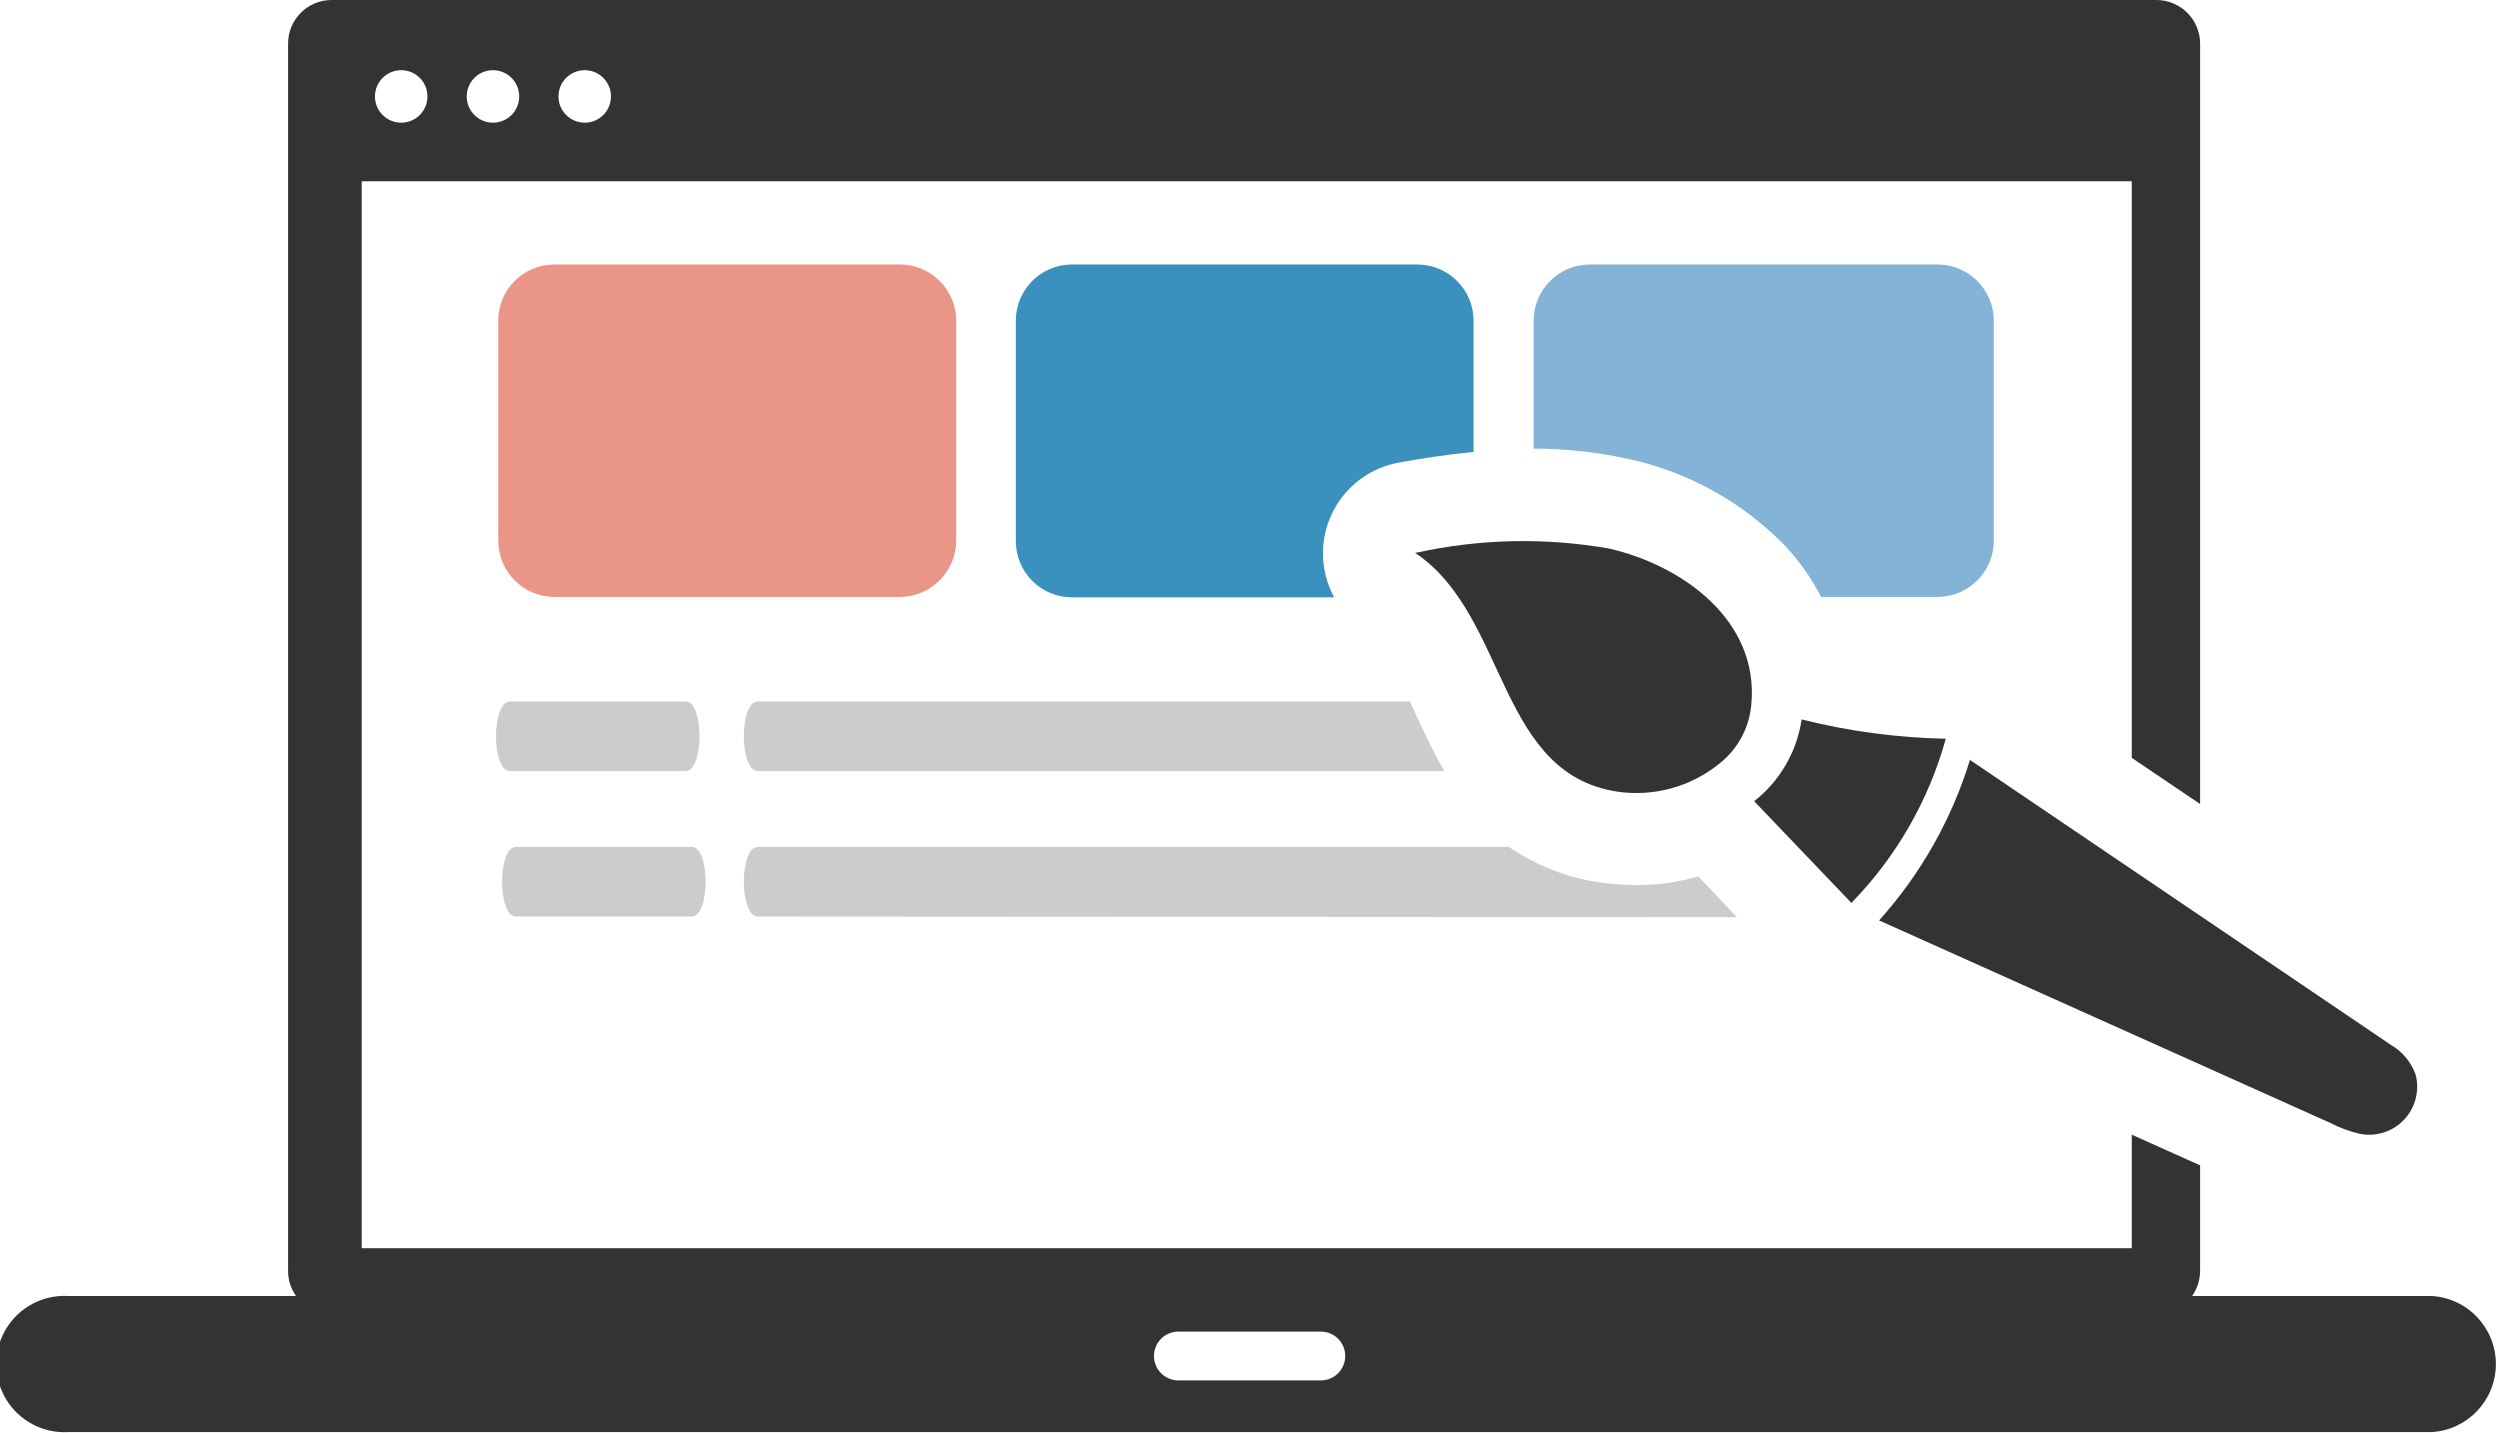
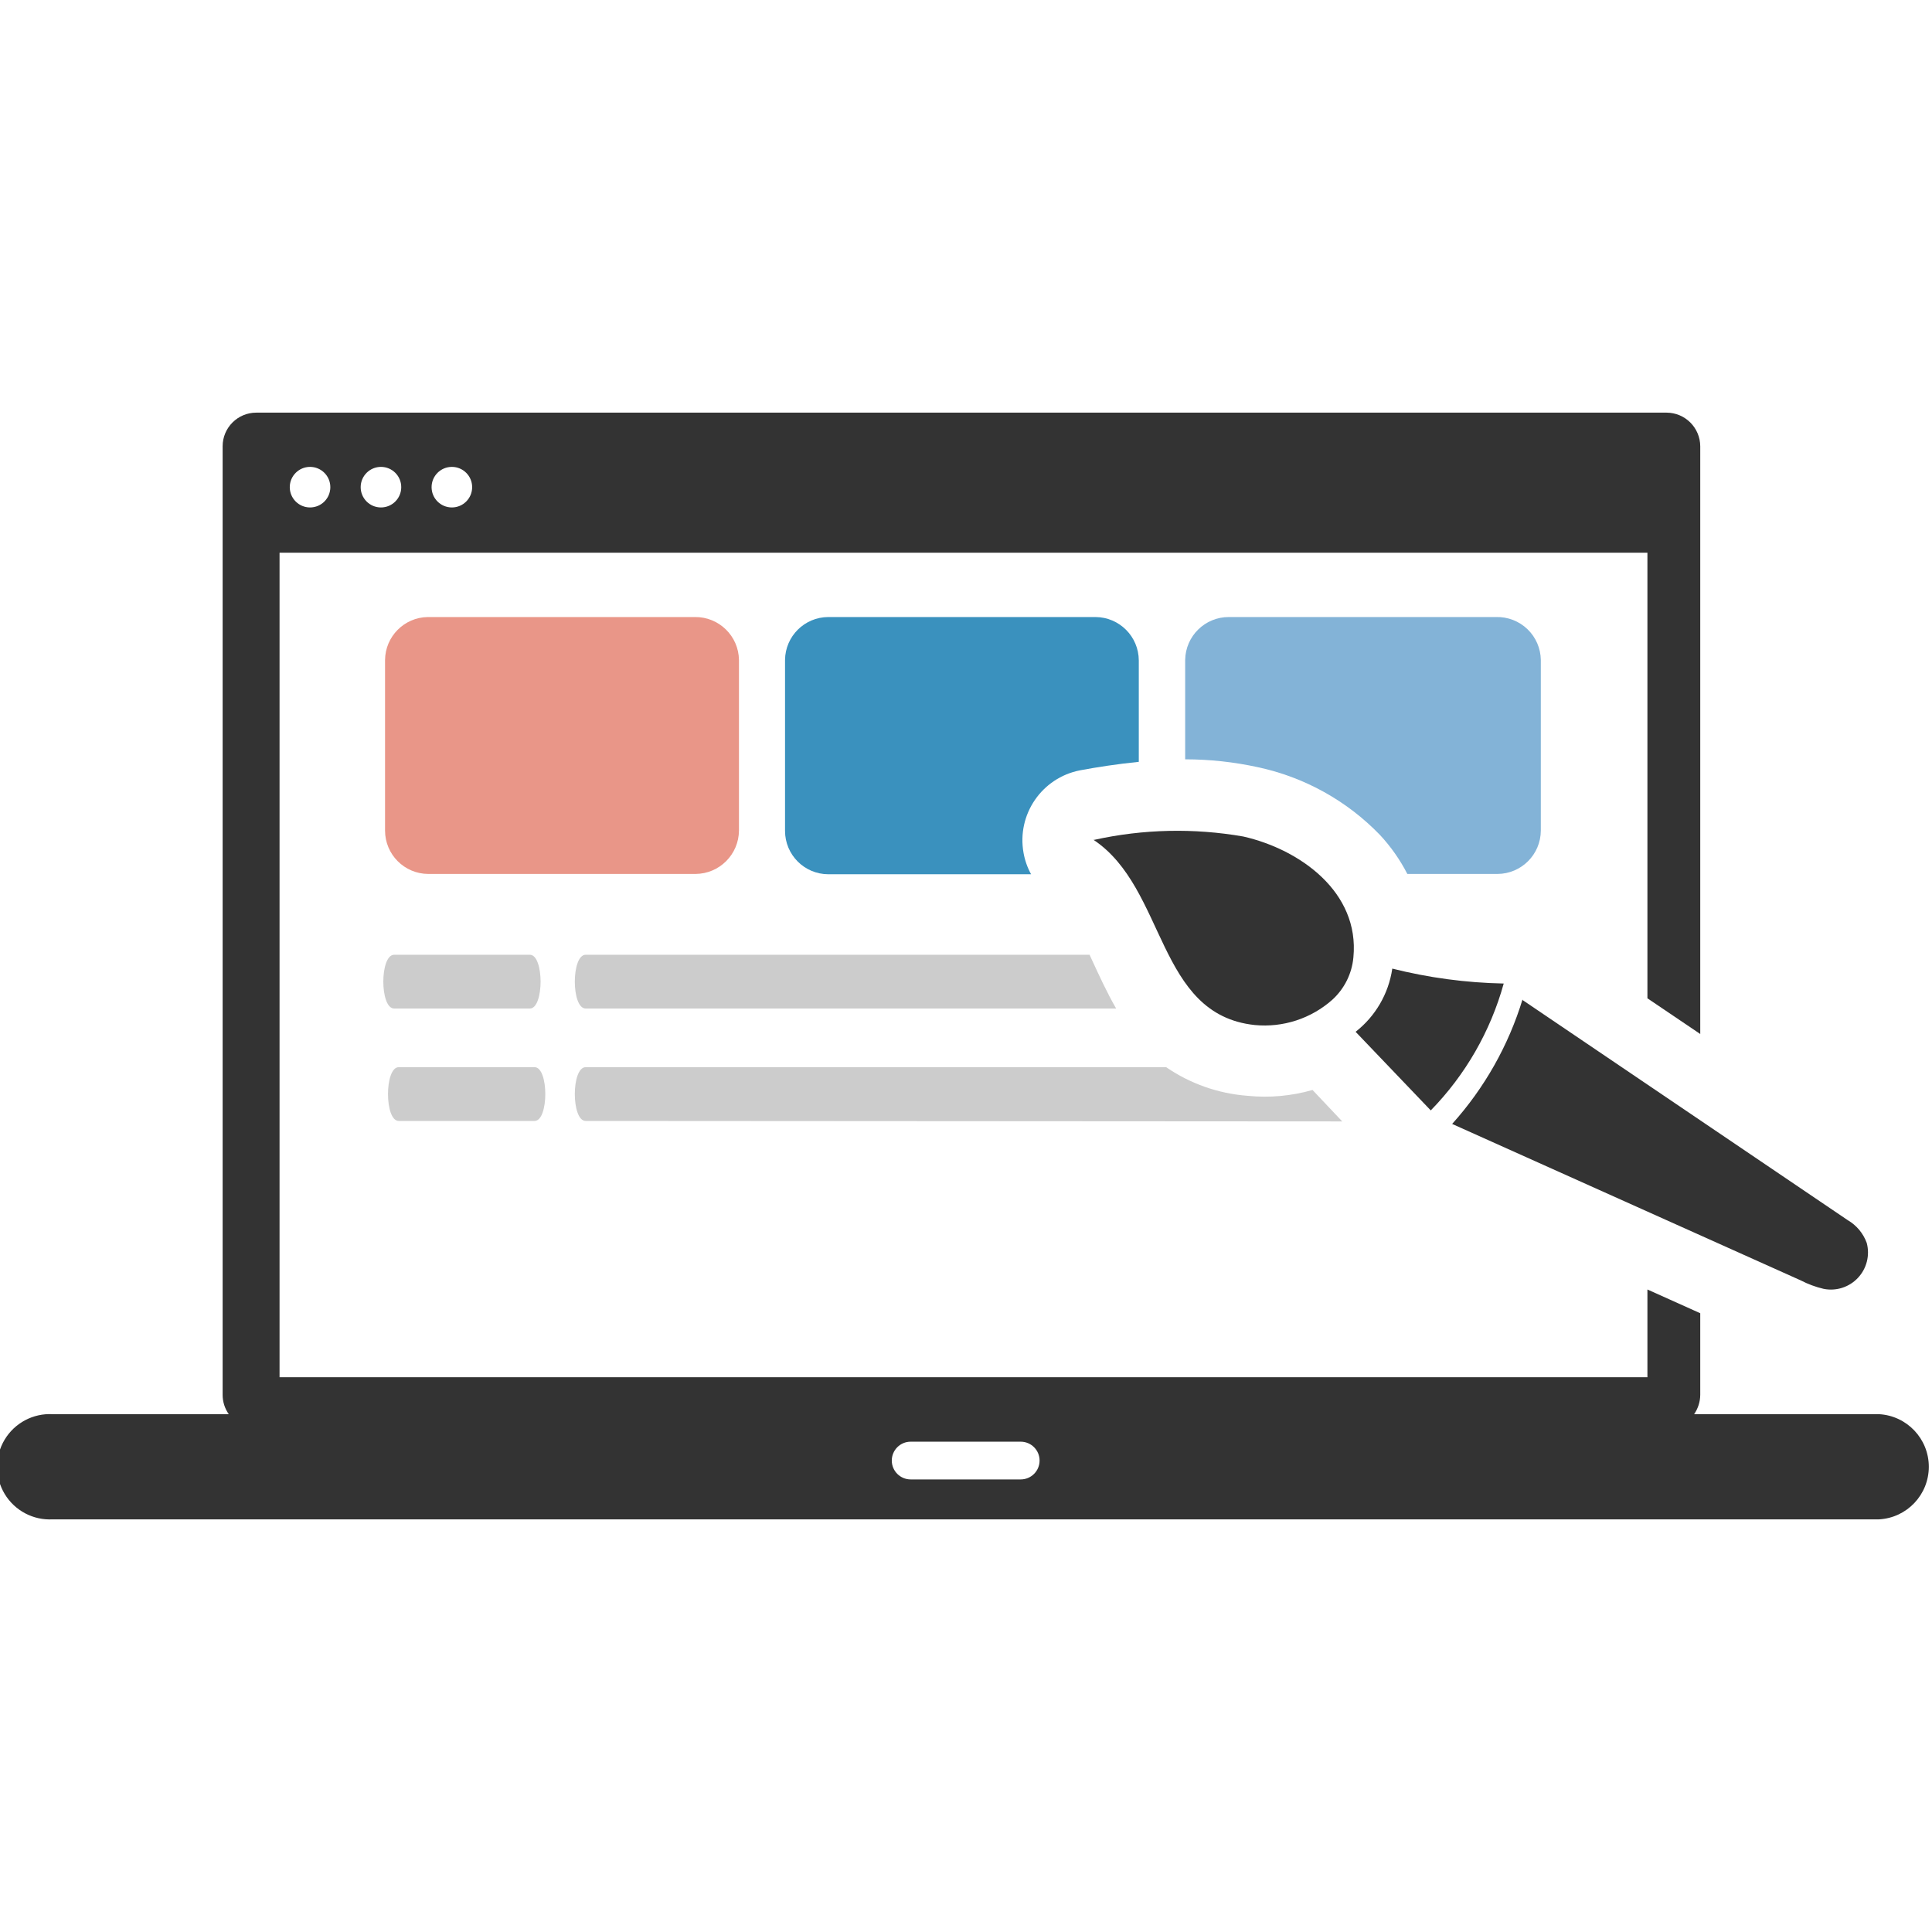
- <svg xmlns="http://www.w3.org/2000/svg" viewBox="0 0 122.88 70.39">
+ <svg xmlns="http://www.w3.org/2000/svg" width="50px" height="50px" viewBox="0 0 122.88 70.39">
  <defs>
    <style>.cls-1{fill:#333;}.cls-1,.cls-2,.cls-3,.cls-4,.cls-5{fill-rule:evenodd;}.cls-2{fill:#ccc;}.cls-3{fill:#83b3d7;}.cls-4{fill:#3a91be;}.cls-5{fill:#e99688;}</style>
  </defs>
  <path class="cls-1" d="M16.3,0H106a2.15,2.15,0,0,1,2.14,2.14V39.52l-3.36-2.27V8.91h-87V61.35h87V55.77l3.36,1.51v5.19a2.19,2.19,0,0,1-.39,1.23h11.76a3.35,3.35,0,0,1,0,6.69H3.35a3.35,3.35,0,1,1,0-6.69h11.2a2.12,2.12,0,0,1-.39-1.23V2.14A2.14,2.14,0,0,1,16.3,0ZM28.74,3.45a1.29,1.29,0,1,1-1.29,1.29,1.29,1.29,0,0,1,1.29-1.29Zm-4.51,0a1.29,1.29,0,1,1-1.29,1.29,1.29,1.29,0,0,1,1.29-1.29Zm-4.51,0a1.29,1.29,0,1,1-1.29,1.29,1.29,1.29,0,0,1,1.29-1.29Zm38.2,62h7a1.2,1.2,0,0,1,1.2,1.2h0a1.2,1.2,0,0,1-1.2,1.2h-7a1.2,1.2,0,0,1-1.2-1.2h0a1.2,1.2,0,0,1,1.2-1.2Z" />
  <path class="cls-2" d="M37.25,45.05c-.92,0-.92-3.42,0-3.42H74.17a10.55,10.55,0,0,0,5.17,1.82,11,11,0,0,0,4.14-.37l1.89,2Zm-11.89,0c-.91,0-.91-3.42,0-3.42H34c.91,0,.91,3.42,0,3.42Zm-.29-7.15c-.92,0-.92-3.42,0-3.42H33.7c.91,0,.91,3.42,0,3.42Zm12.18,0c-.92,0-.92-3.42,0-3.42H69.3l.1.22c.51,1.1,1,2.18,1.59,3.2Z" />
  <path class="cls-3" d="M78.16,13h17A2.77,2.77,0,0,1,98,15.73V26.58a2.77,2.77,0,0,1-2.76,2.76H89.51a11.07,11.07,0,0,0-1.75-2.49A15.21,15.21,0,0,0,80,22.55a21.7,21.7,0,0,0-4.62-.5V15.73A2.77,2.77,0,0,1,78.16,13Z" />
  <path class="cls-4" d="M52.68,13h17a2.77,2.77,0,0,1,2.75,2.76v6.45c-1.39.14-2.67.34-3.74.54A4.53,4.53,0,0,0,65.1,28a4.4,4.4,0,0,0,.48,1.36H52.68a2.76,2.76,0,0,1-2.75-2.76V15.73A2.76,2.76,0,0,1,52.68,13Z" />
  <path class="cls-5" d="M27.2,13h17A2.77,2.77,0,0,1,47,15.73V26.58a2.78,2.78,0,0,1-2.76,2.76h-17a2.76,2.76,0,0,1-2.75-2.76V15.73A2.76,2.76,0,0,1,27.2,13Z" />
  <path class="cls-1" d="M69.55,27.17c4.64,3.09,4,11.12,10.26,11.78a6.49,6.49,0,0,0,4.93-1.61,4.15,4.15,0,0,0,1.34-2.7c.4-4.15-3.4-6.86-7-7.68a24.48,24.48,0,0,0-9.48.21Zm19,8.21a6.25,6.25,0,0,1-2.33,4l4.78,5a18.69,18.69,0,0,0,4.64-8.07,31.63,31.63,0,0,1-7.09-.95Zm8.29,1.93a21,21,0,0,1-4.48,7.93l22.17,9.95a6.26,6.26,0,0,0,1.46.54,2.36,2.36,0,0,0,2.74-2.92,2.77,2.77,0,0,0-1.21-1.45l-20.68-14Z" />
</svg>
